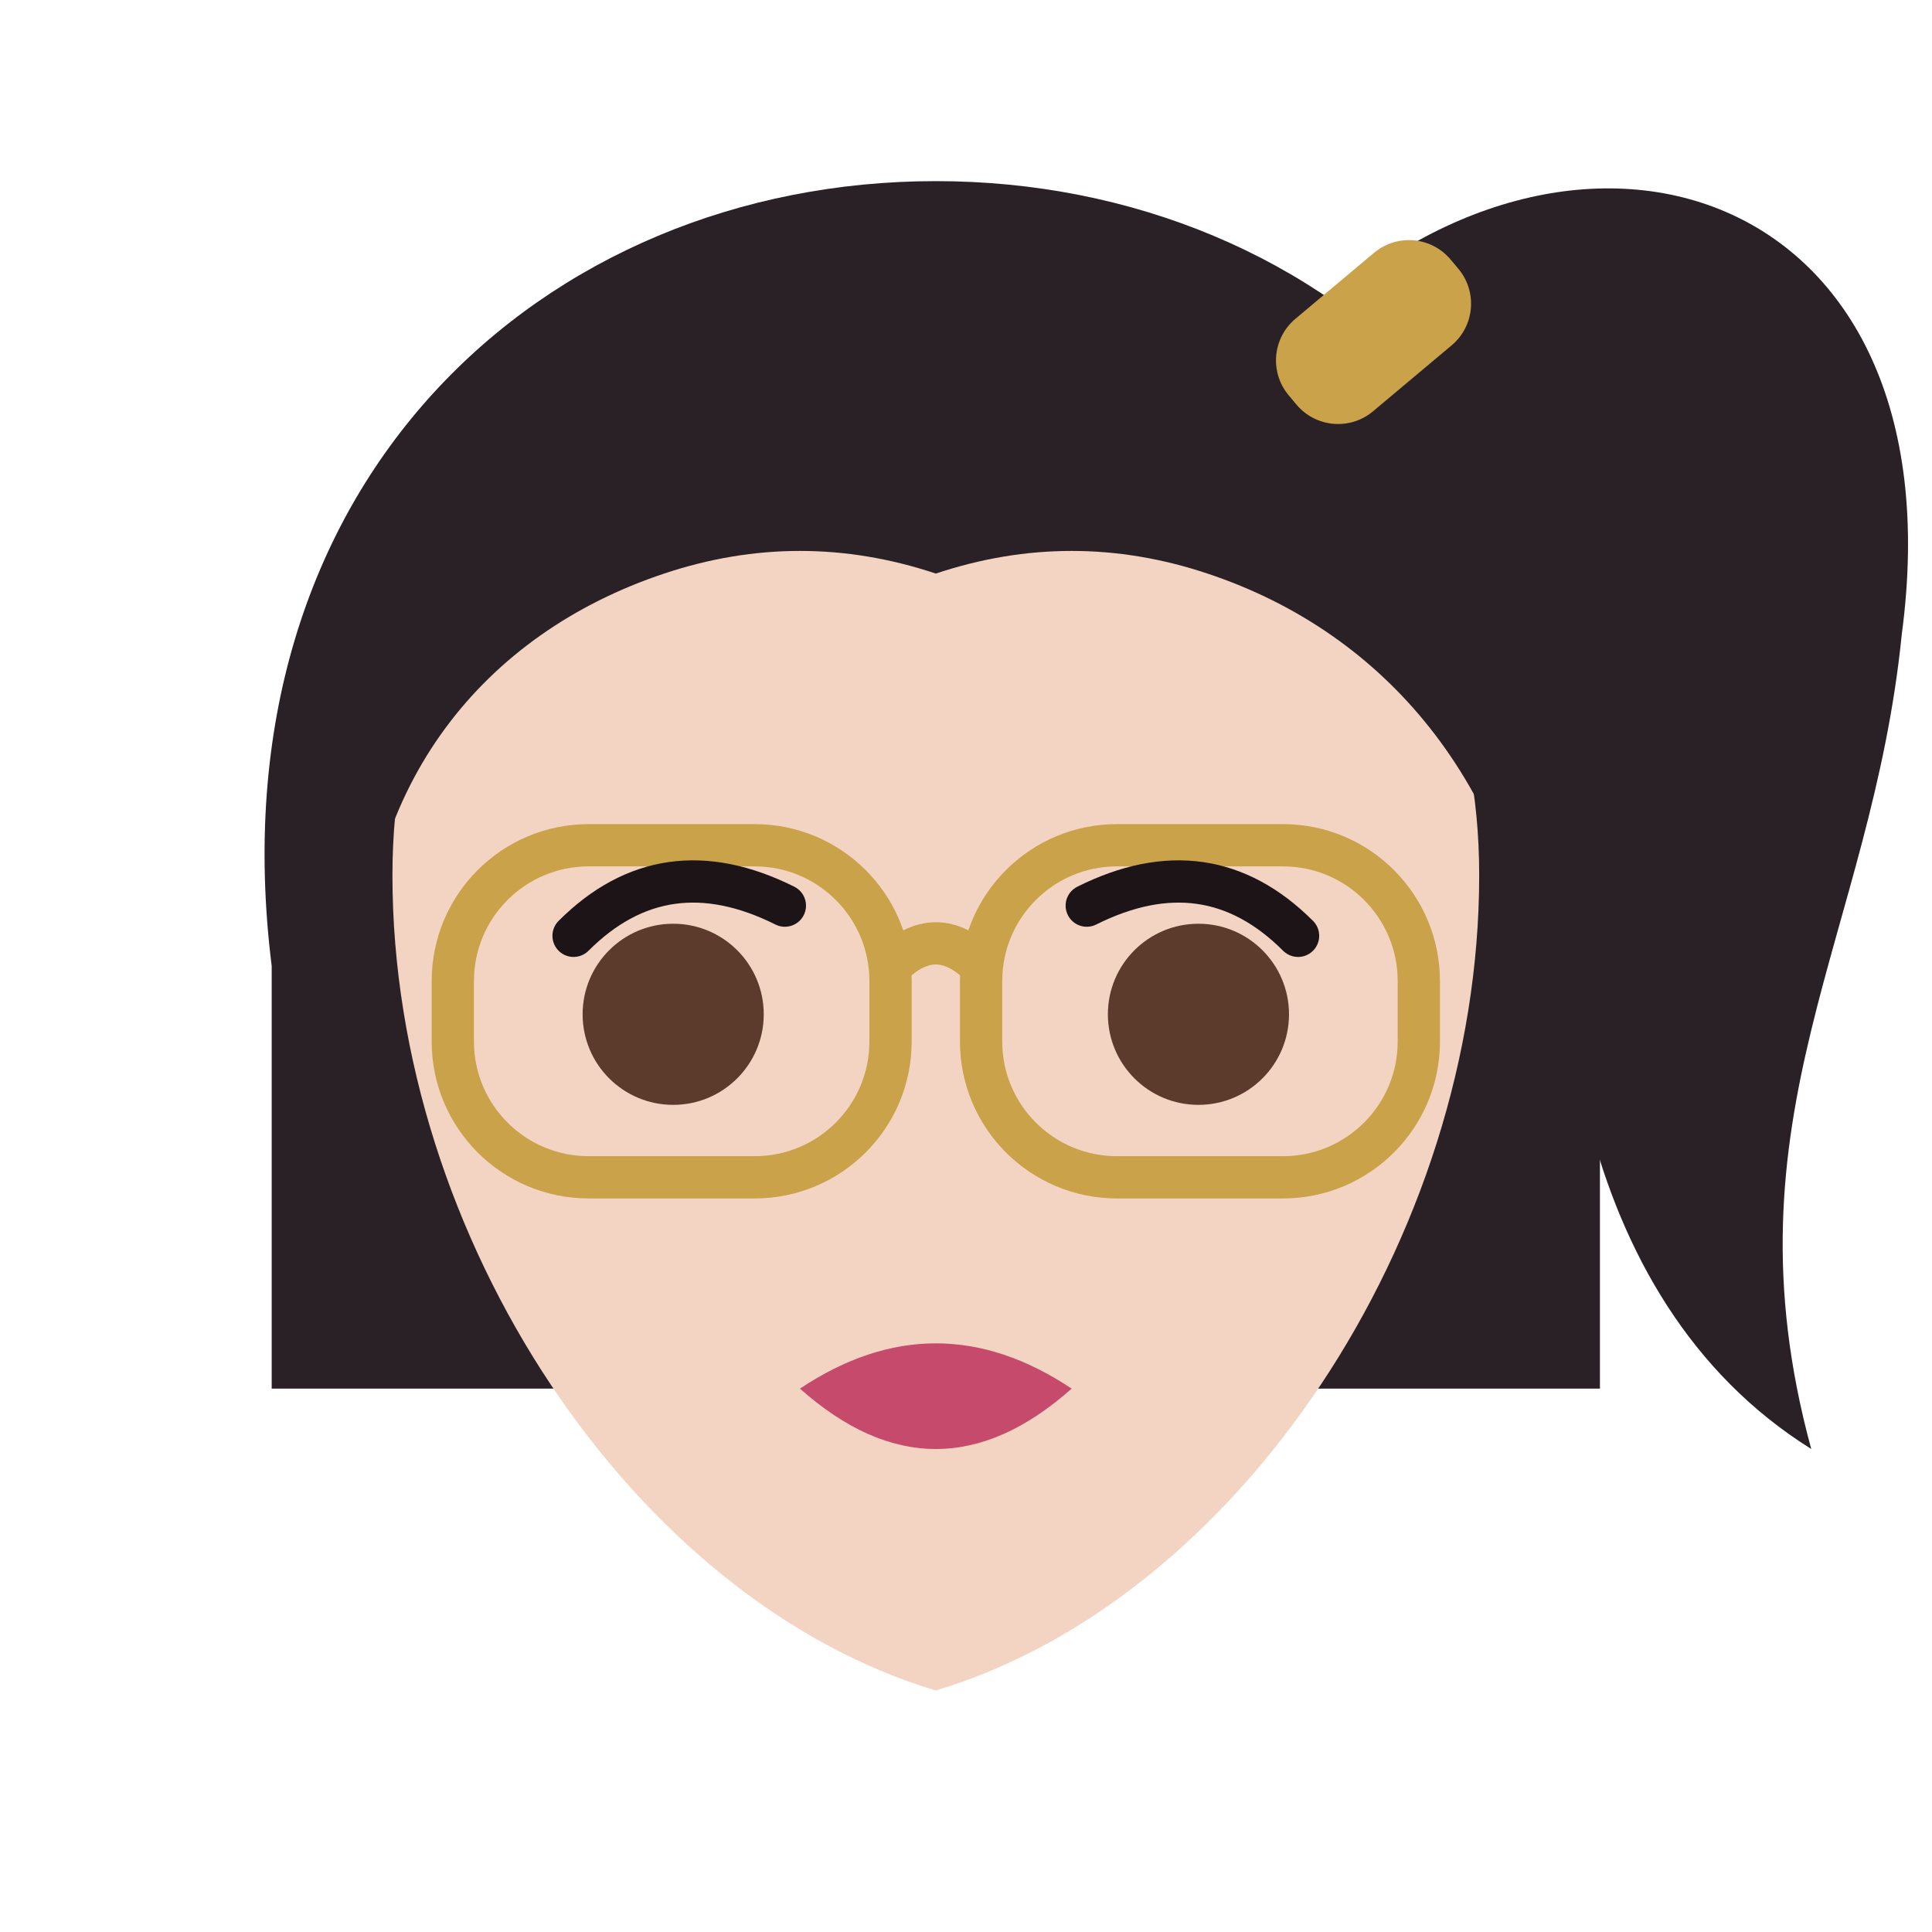
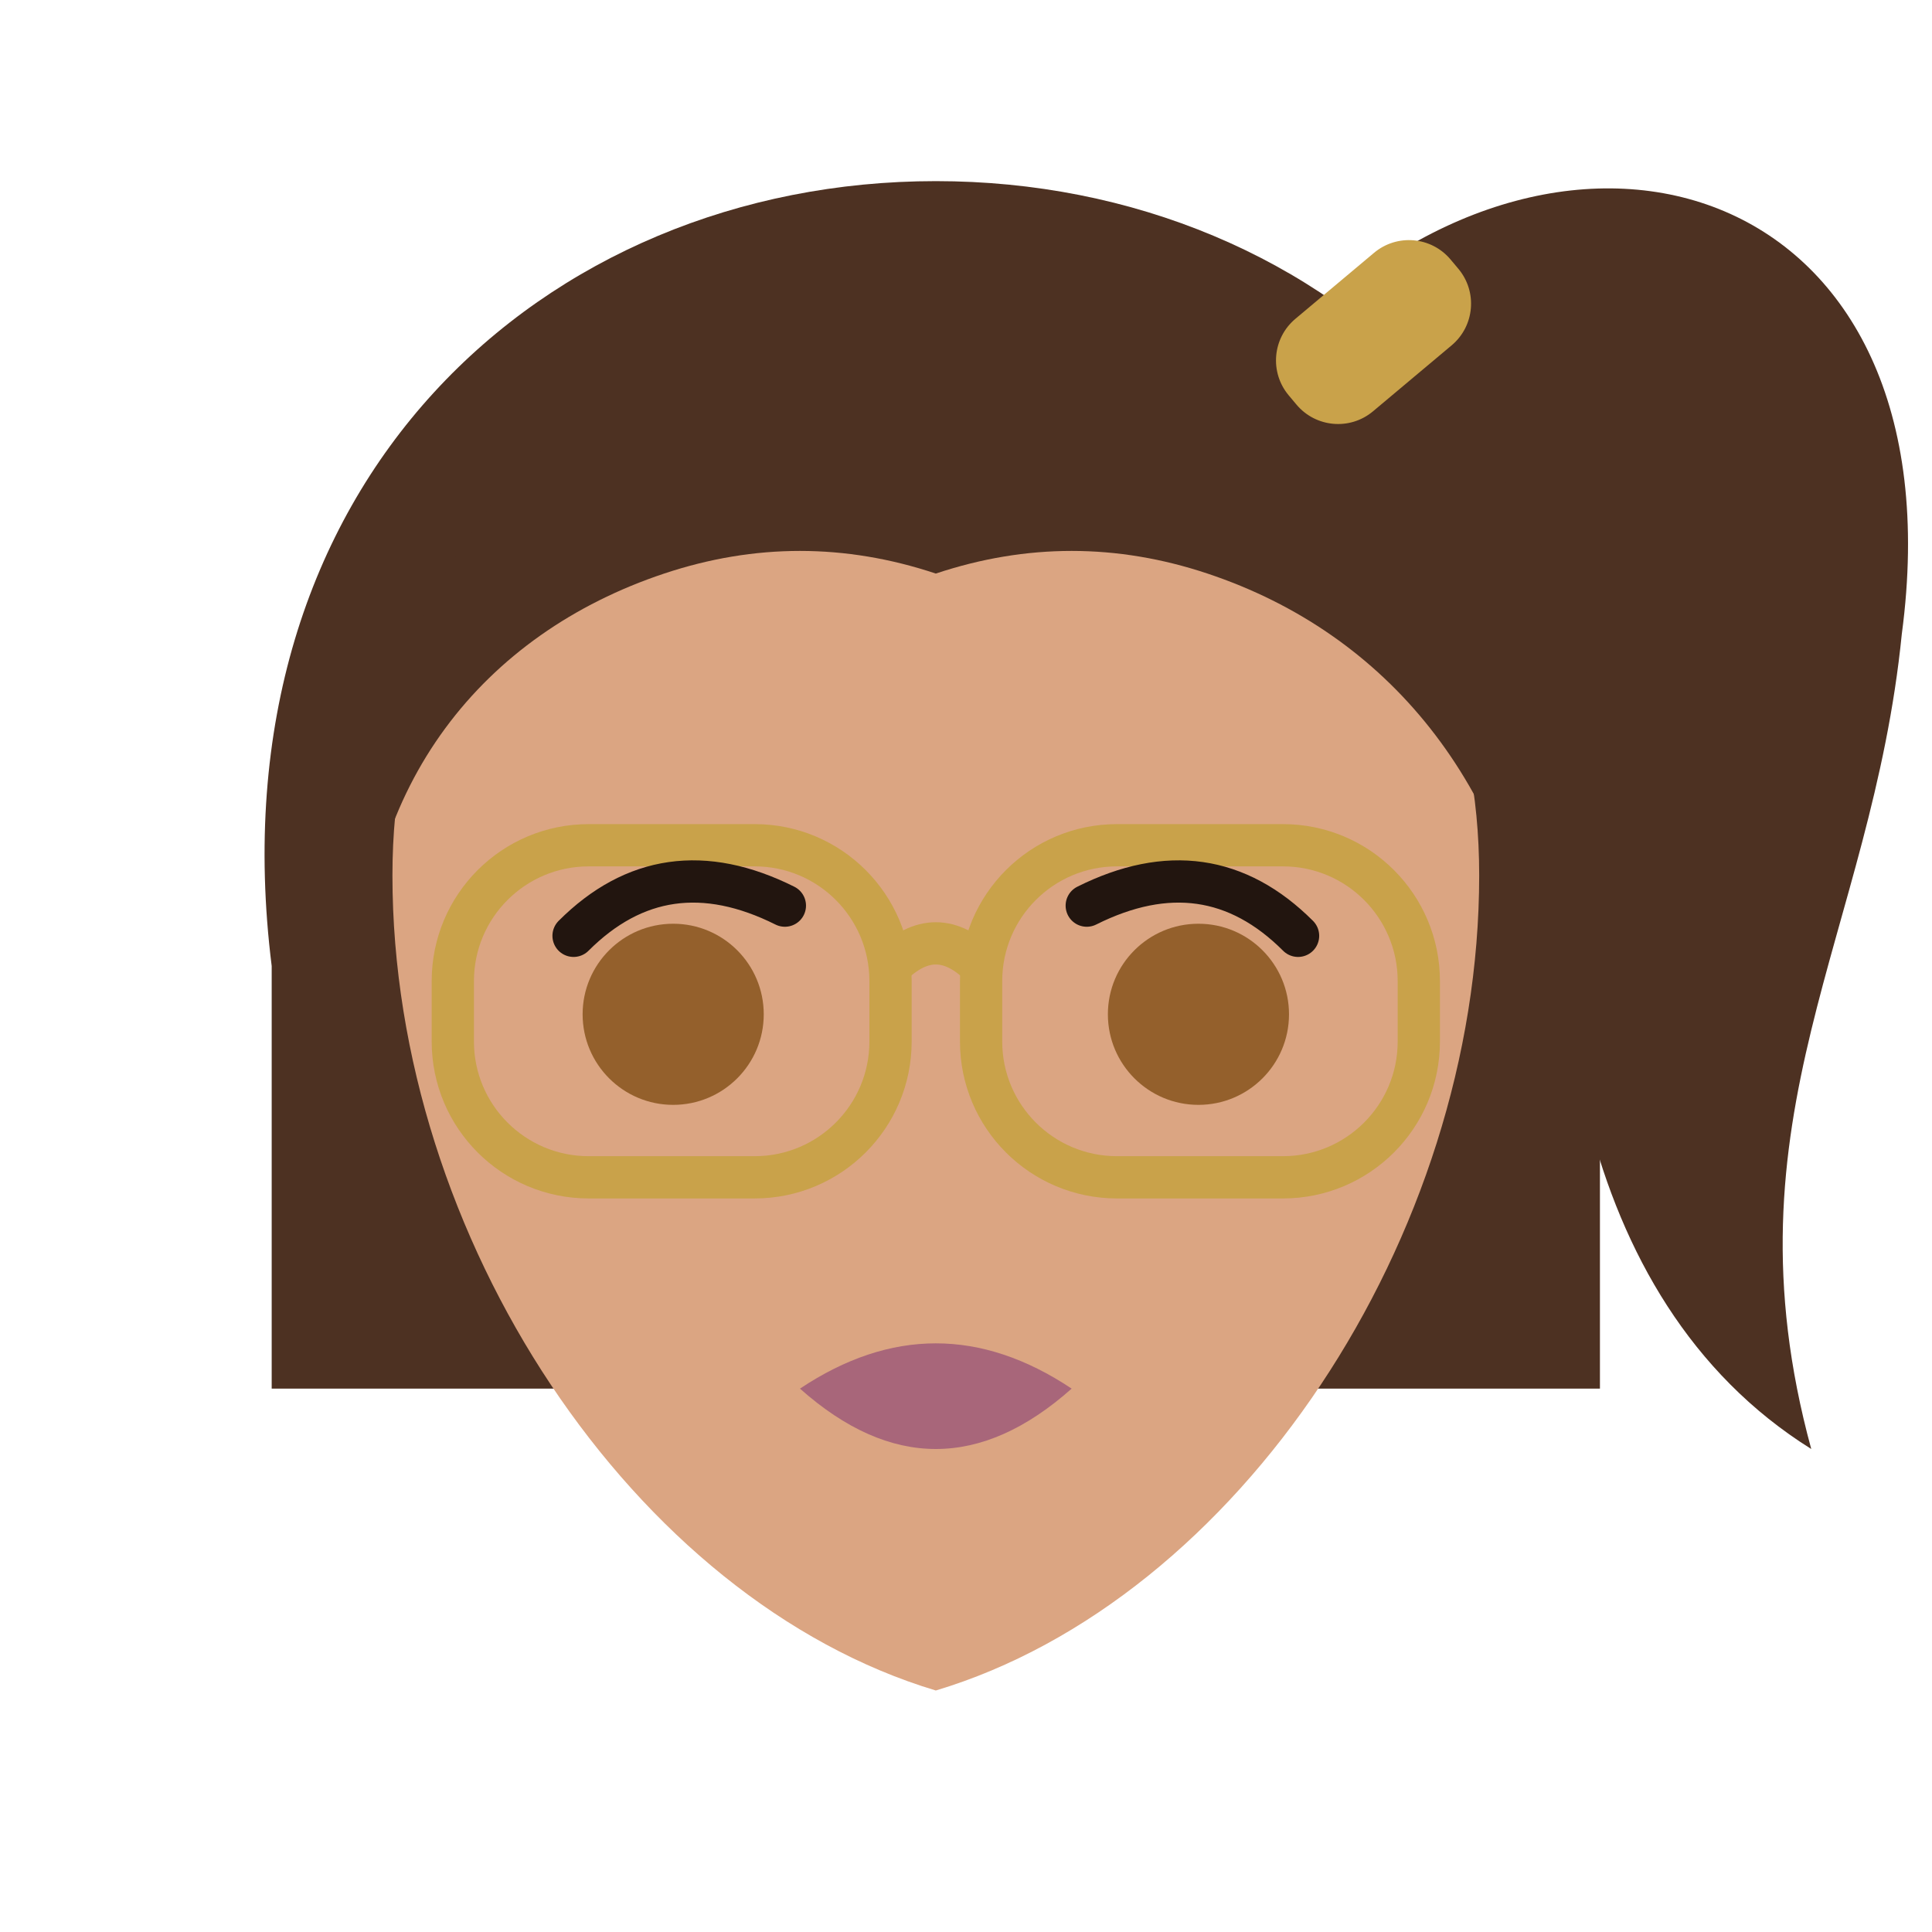
<svg xmlns="http://www.w3.org/2000/svg" viewBox="0 0 64 64">
-   <path d="M43 11c9-9 22-5 20 10-1 10-6 16-3 27-8-5-9-16-8-24 0-6-3-10-9-10Z" fill="#2a2126" />
-   <path d="M9 32C7 16 18 6 31 6s24 10 22 26v14H9Z" fill="#2a2126" />
-   <path d="M13 29c0-11 8-15 18-15s18 4 18 15c0 12-8 24-18 27-10-3-18-15-18-27Z" fill="#f3d4c2" />
-   <path d="M12 33C11 18 20 10 31 10s21 8 20 23c-1-7-5-12-11-14-3-1-6-1-9 0-3-1-6-1-9 0-6 2-10 7-10 14Z" fill="#2a2126" />
+   <path d="M43 11c9-9 22-5 20 10-1 10-6 16-3 27-8-5-9-16-8-24 0-6-3-10-9-10Z" fill="#4d3122" />
+   <path d="M9 32C7 16 18 6 31 6s24 10 22 26v14H9Z" fill="#4d3122" />
+   <path d="M13 29c0-11 8-15 18-15s18 4 18 15c0 12-8 24-18 27-10-3-18-15-18-27Z" fill="#dba582" />
+   <path d="M12 33C11 18 20 10 31 10s21 8 20 23c-1-7-5-12-11-14-3-1-6-1-9 0-3-1-6-1-9 0-6 2-10 7-10 14Z" fill="#4d3122" />
  <rect x="42" y="9" width="7" height="4" rx="1.8" transform="rotate(-40 45.5 11)" fill="#c9a24a" />
  <g fill="none" stroke="#c9a24a" stroke-width="1.4">
    <rect x="15" y="28" width="14.5" height="11" rx="4.5" />
    <rect x="32.5" y="28" width="14.5" height="11" rx="4.5" />
    <path d="M29.5 32q1.5-1.5 3 0" />
  </g>
-   <circle cx="22.3" cy="33.6" r="3" fill="#5c3a2c" />
-   <circle cx="39.7" cy="33.6" r="3" fill="#5c3a2c" />
-   <path d="M19 31q3-3 7-1M43 31q-3-3-7-1" fill="none" stroke="#1d1418" stroke-width="1.4" stroke-linecap="round" />
-   <path d="M26.5 46q4.5-3 9 0q-4.5 4-9 0Z" fill="#c64a6c" />
+   <circle cx="22.3" cy="33.6" r="3" fill="#94602c" />
+   <circle cx="39.7" cy="33.6" r="3" fill="#94602c" />
+   <path d="M19 31q3-3 7-1M43 31q-3-3-7-1" fill="none" stroke="#22150f" stroke-width="1.4" stroke-linecap="round" />
+   <path d="M26.5 46q4.5-3 9 0q-4.5 4-9 0Z" fill="#a8667a" />
</svg>
